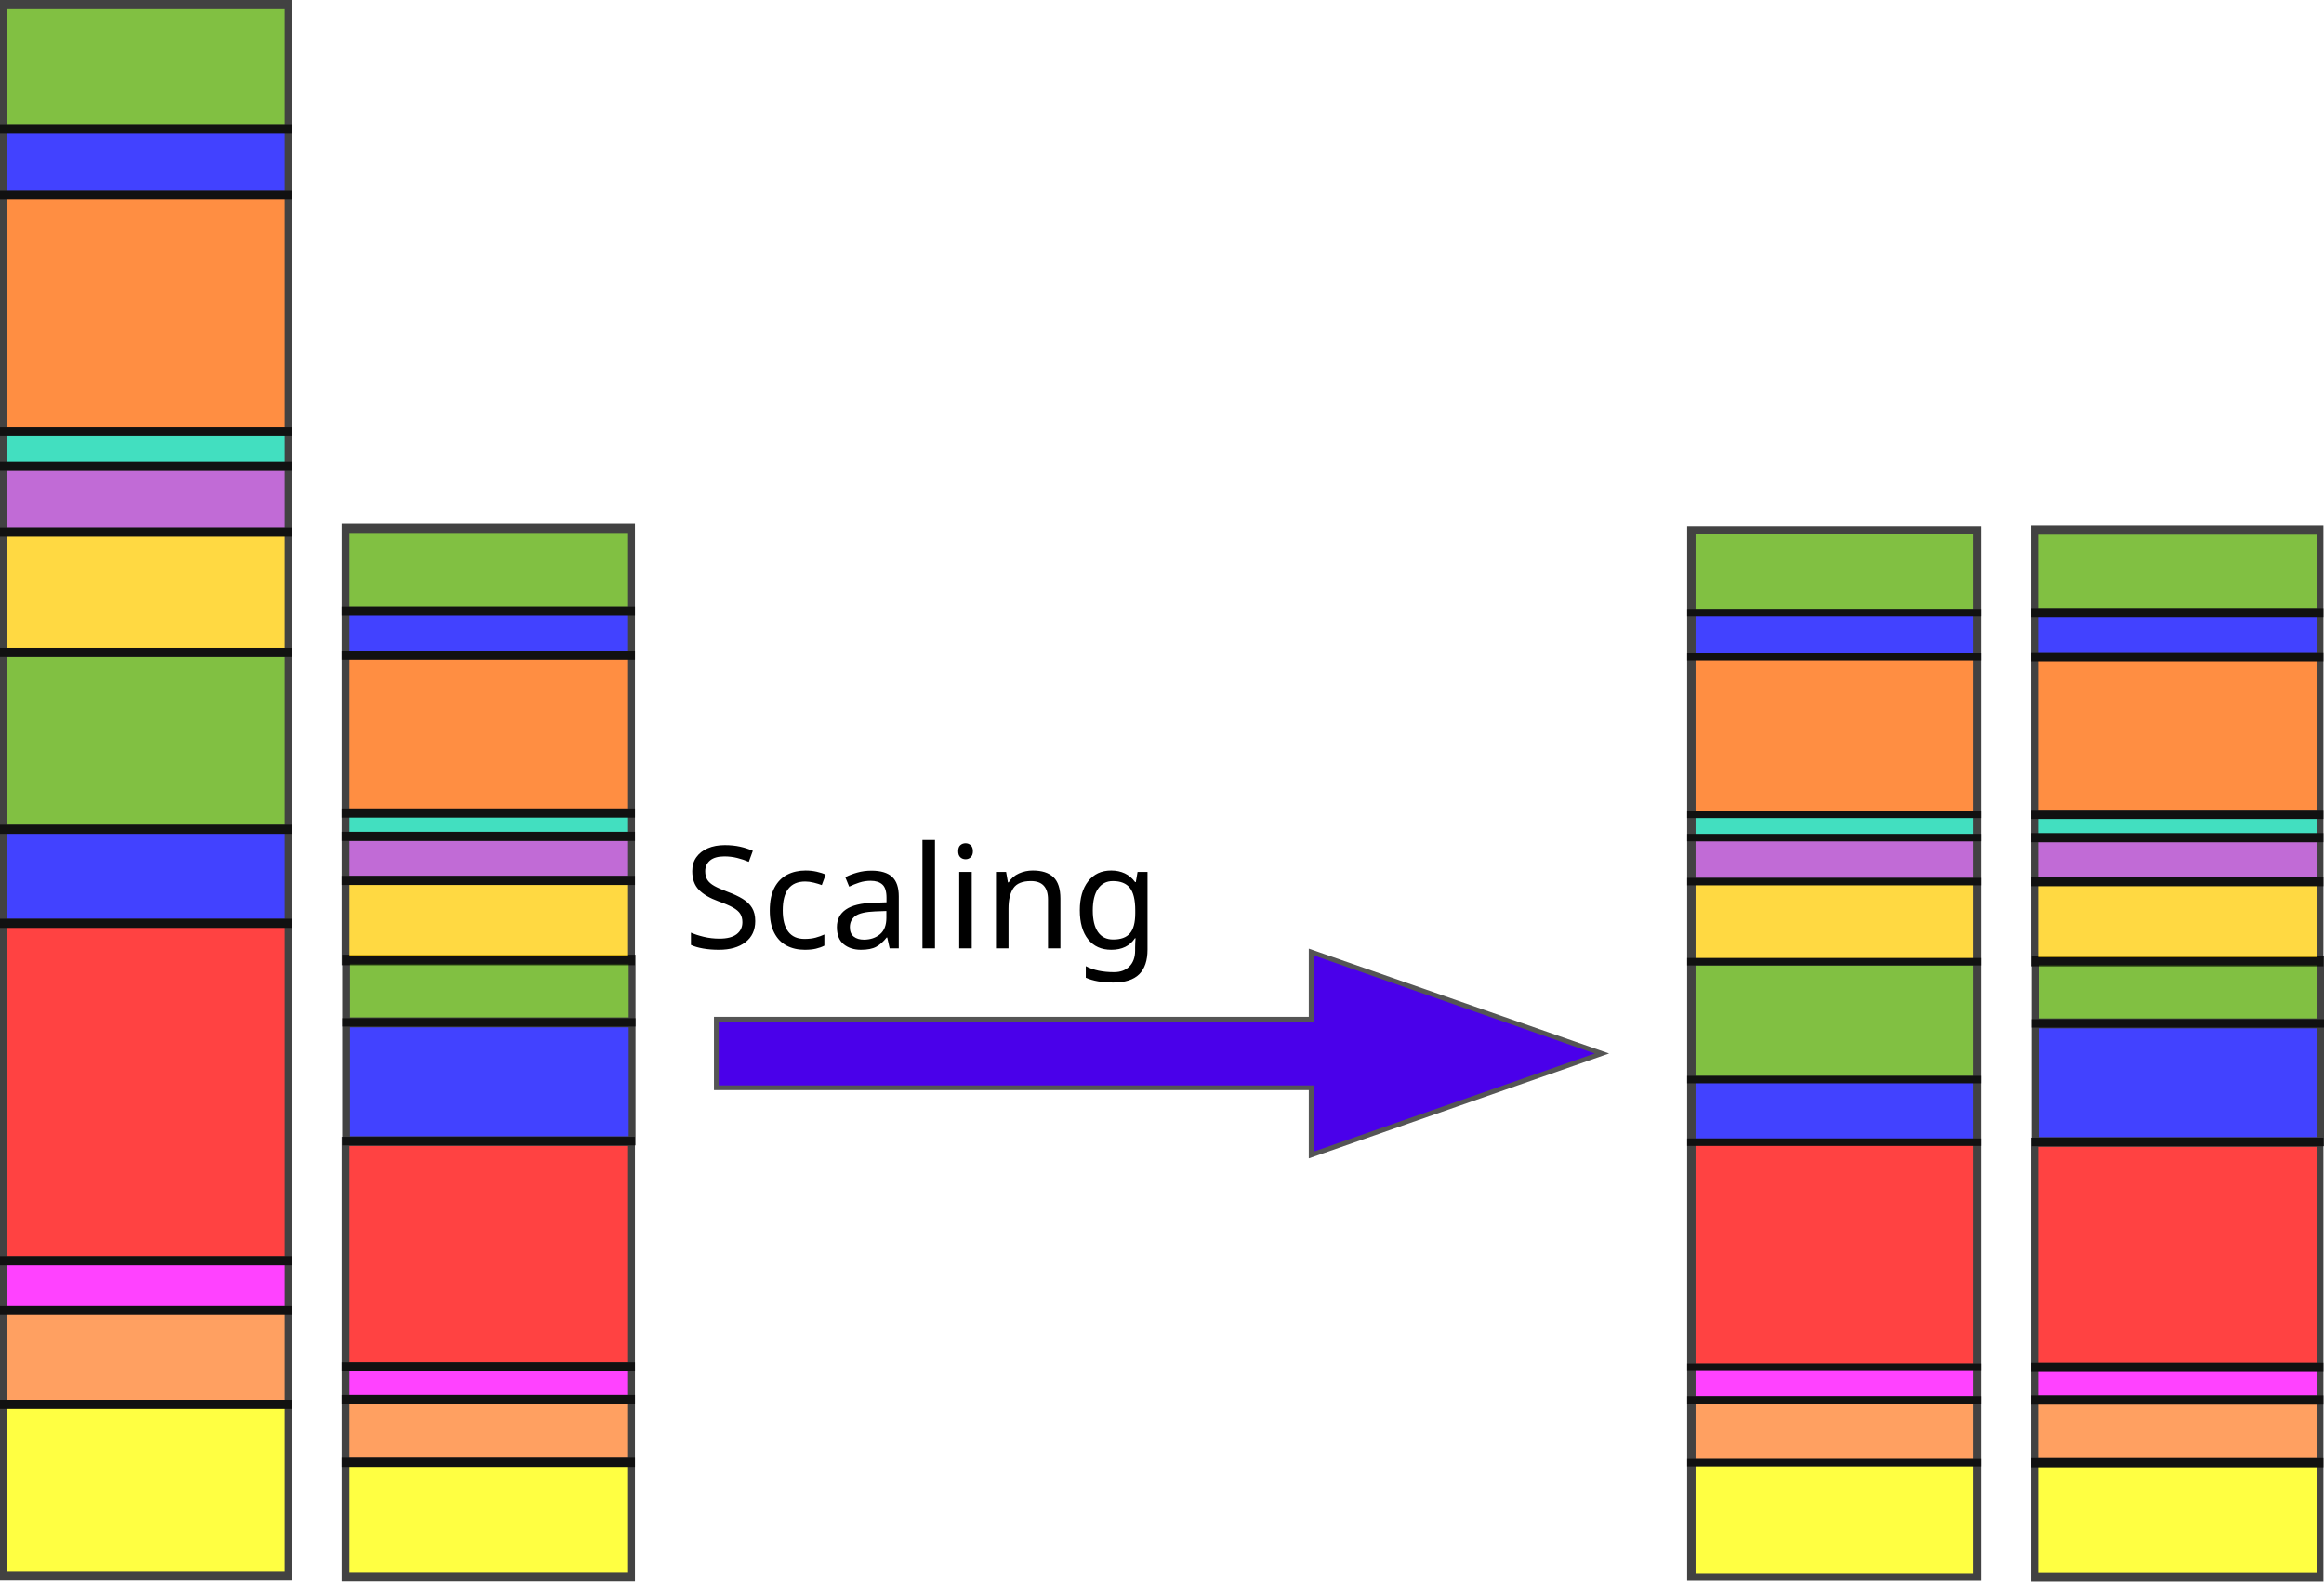
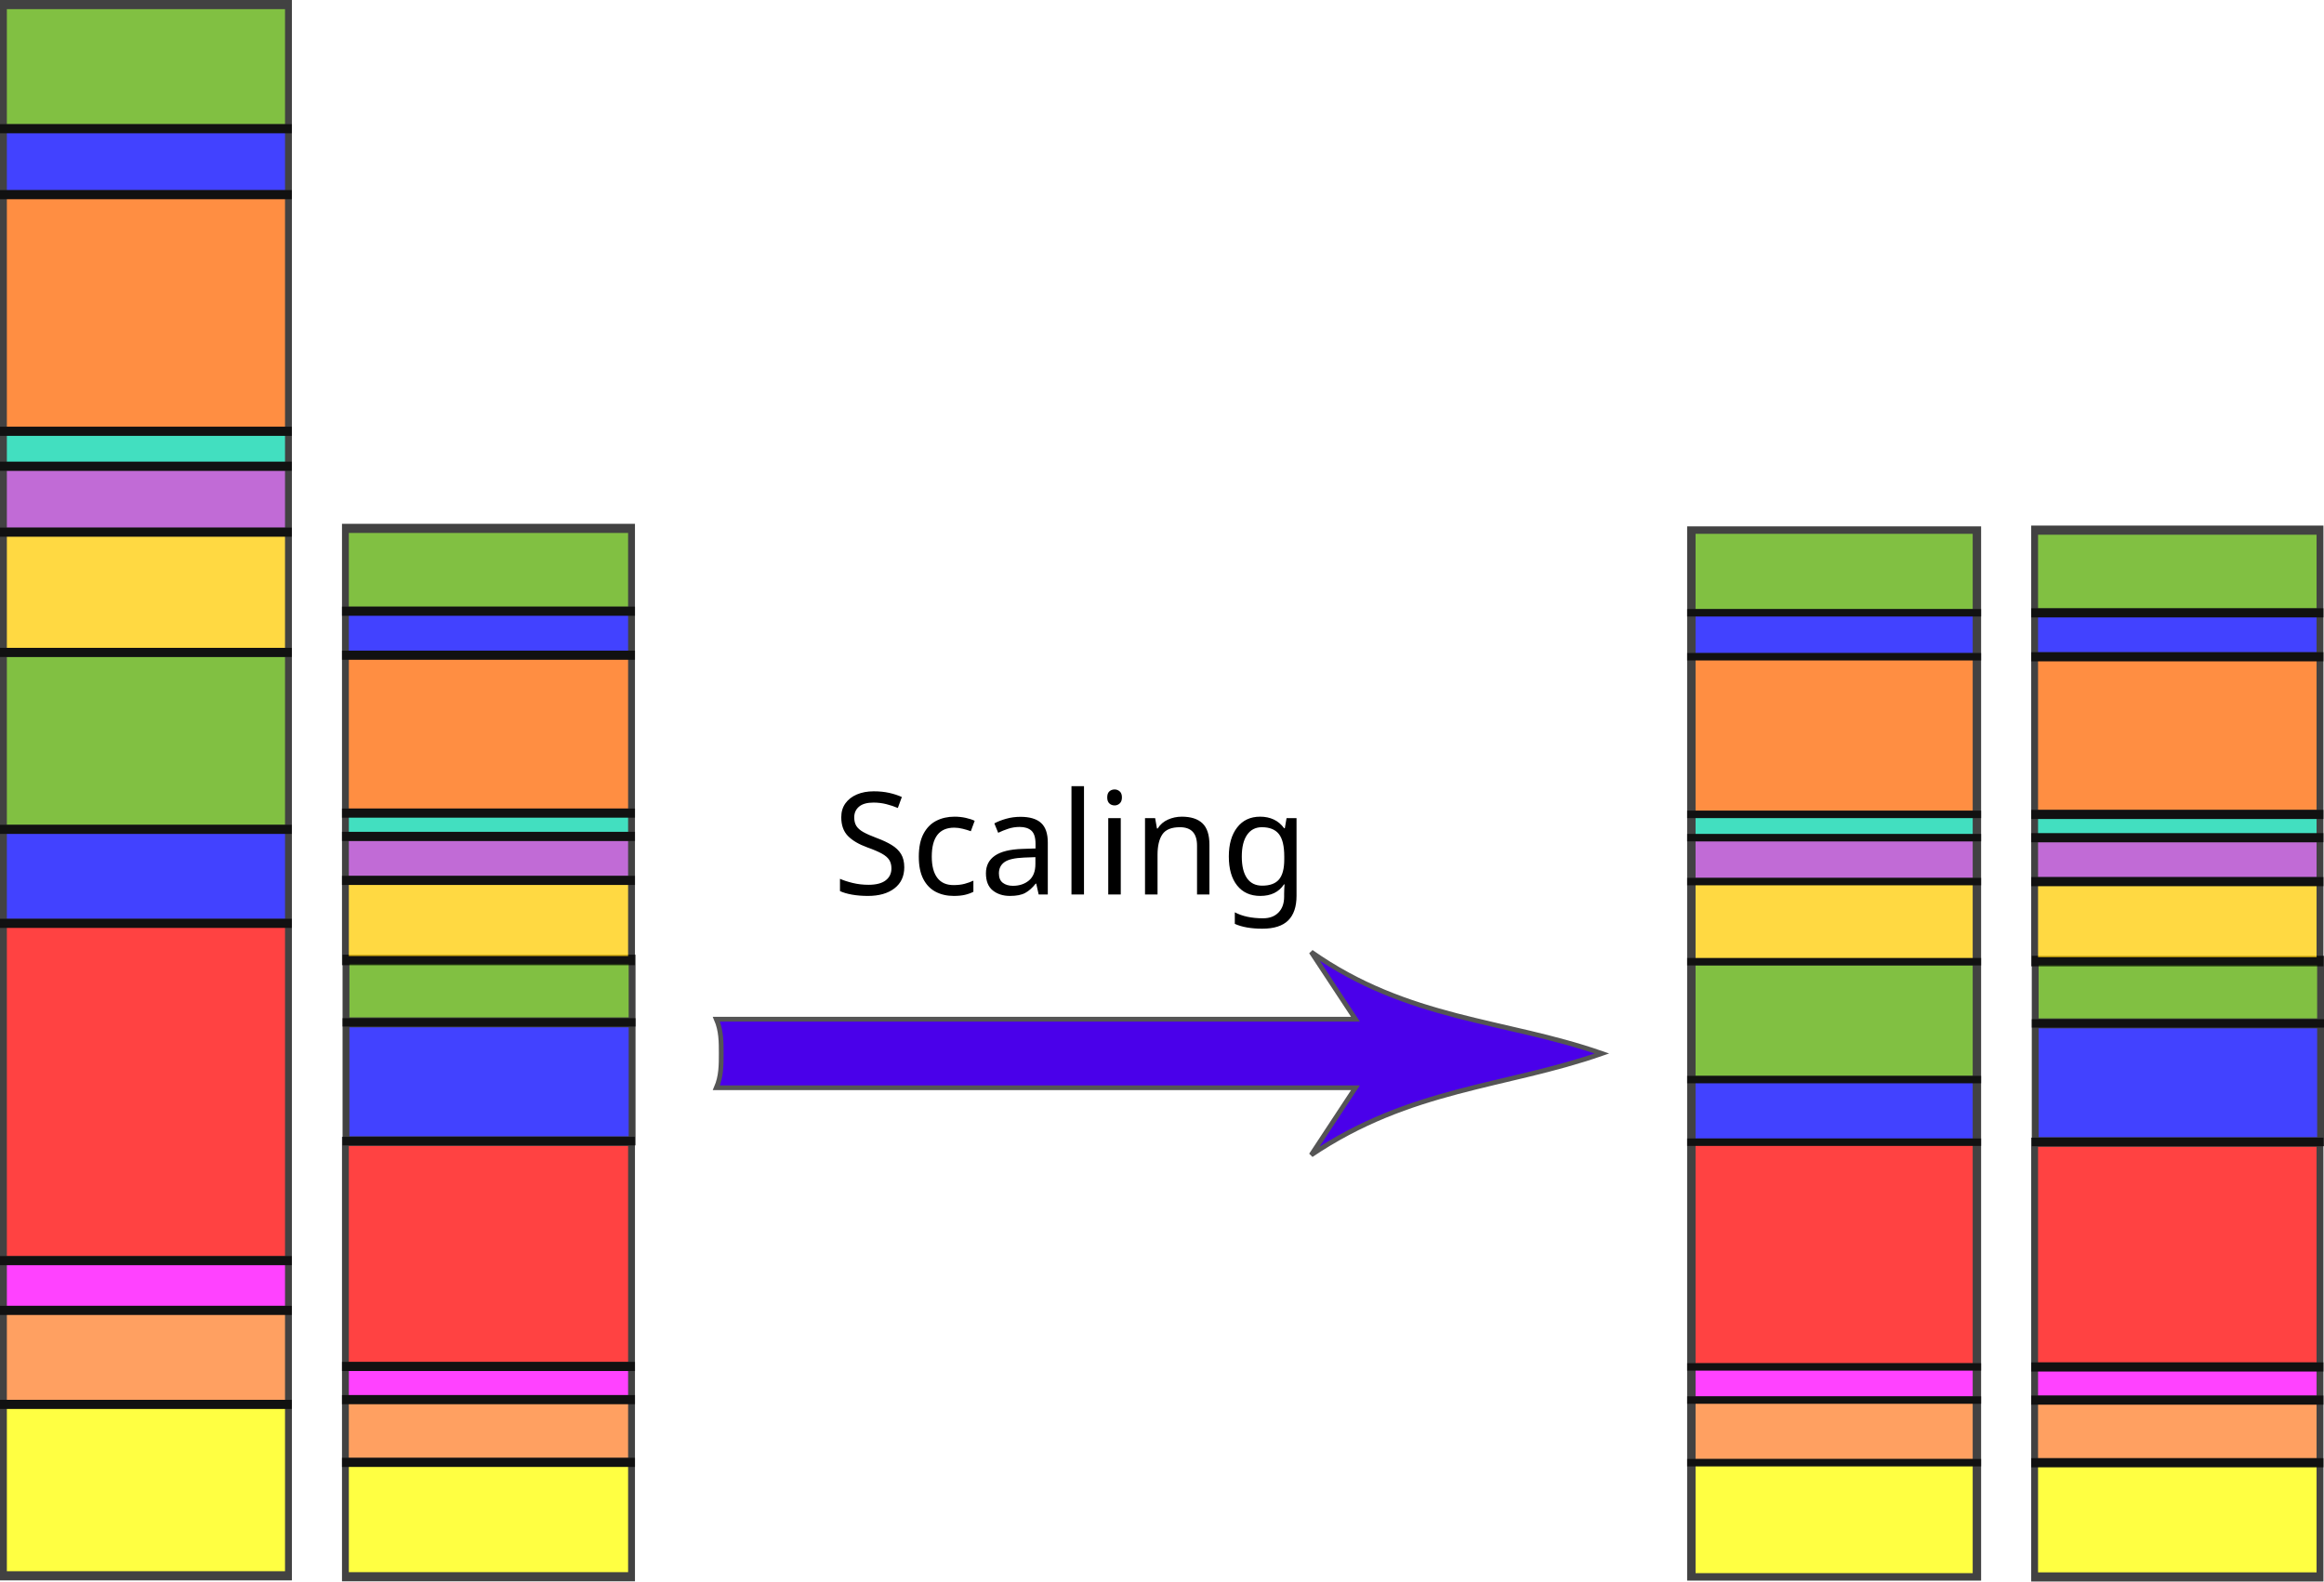
<svg xmlns="http://www.w3.org/2000/svg" width="414.128mm" height="281.85mm" viewBox="0 0 1467.382 998.68" id="svg23246" version="1.1">
  <defs id="defs23248" />
  <g id="layer1" transform="translate(882.1396,181.8773)">
    <g id="g25228" transform="matrix(0.9994614,0,0,1.33077,-364.7743,-269.558)" style="stroke-width:4.335;stroke-miterlimit:4;stroke-dasharray:none">
      <rect y="287.109" x="-515.476" height="31.293" width="180.06" id="rect23876" style="opacity:0.74;fill:#ab37c8;fill-opacity:1;stroke:#000000;stroke-width:4.335;stroke-miterlimit:4;stroke-dasharray:none;stroke-opacity:1" />
      <rect y="375.467" x="-515.476" height="83.96" width="180.06" id="rect23254" style="opacity:0.74;fill:#55aa00;fill-opacity:1;stroke:#000000;stroke-width:4.335;stroke-miterlimit:4;stroke-dasharray:none;stroke-opacity:1" />
      <rect style="opacity:0.74;fill:#0000ff;fill-opacity:1;stroke:#000000;stroke-width:4.335;stroke-miterlimit:4;stroke-dasharray:none;stroke-opacity:1" id="rect23256" width="180.06" height="44.604" x="-515.476" y="459.427" />
      <rect y="504.031" x="-515.476" height="160.049" width="180.06" id="rect23258" style="opacity:0.74;fill:#ff0000;fill-opacity:1;stroke:#000000;stroke-width:4.335;stroke-miterlimit:4;stroke-dasharray:none;stroke-opacity:1" />
      <rect style="opacity:0.74;fill:#ff00ff;fill-opacity:1;stroke:#000000;stroke-width:4.335;stroke-miterlimit:4;stroke-dasharray:none;stroke-opacity:1" id="rect23800" width="180.06" height="23.614" x="-515.476" y="664.08" />
      <rect y="687.694" x="-515.476" height="44.604" width="180.06" id="rect23802" style="opacity:0.74;fill:#ff7f2a;fill-opacity:1;stroke:#000000;stroke-width:4.335;stroke-miterlimit:4;stroke-dasharray:none;stroke-opacity:1" />
      <rect style="opacity:0.74;fill:#ffff00;fill-opacity:1;stroke:#000000;stroke-width:4.335;stroke-miterlimit:4;stroke-dasharray:none;stroke-opacity:1" id="rect23804" width="180.06" height="81.336" x="-515.476" y="732.297" />
      <rect style="opacity:0.74;fill:#55aa00;fill-opacity:1;stroke:#000000;stroke-width:4.335;stroke-miterlimit:4;stroke-dasharray:none;stroke-opacity:1" id="rect23848" width="180.06" height="58.905" x="-515.476" y="68.055" />
      <rect y="126.96" x="-515.476" height="31.293" width="180.06" id="rect23850" style="opacity:0.74;fill:#0000ff;fill-opacity:1;stroke:#000000;stroke-width:4.335;stroke-miterlimit:4;stroke-dasharray:none;stroke-opacity:1" />
      <rect style="opacity:0.74;fill:#ff6600;fill-opacity:1;stroke:#000000;stroke-width:4.335;stroke-miterlimit:4;stroke-dasharray:none;stroke-opacity:1" id="rect23852" width="180.06" height="112.288" x="-515.476" y="158.254" />
      <rect y="270.542" x="-515.476" height="16.567" width="180.06" id="rect23856" style="opacity:0.74;fill:#00d4aa;fill-opacity:1;stroke:#000000;stroke-width:4.335;stroke-miterlimit:4;stroke-dasharray:none;stroke-opacity:1" />
      <rect y="318.403" x="-515.476" height="57.065" width="180.06" id="rect23860" style="opacity:0.74;fill:#ffcc00;fill-opacity:1;stroke:#000000;stroke-width:4.335;stroke-miterlimit:4;stroke-dasharray:none;stroke-opacity:1" />
    </g>
    <g id="g4202">
      <g style="stroke-width:4.335;stroke-miterlimit:4;stroke-dasharray:none" transform="matrix(0.9994614,0,0,1.33077,-364.7743,-269.558)" id="g25214">
        <rect y="462.77" x="-299.43" height="20.879" width="180.752" id="rect25056" style="opacity:0.74;fill:#ab37c8;fill-opacity:1;stroke:#000000;stroke-width:4.335;stroke-miterlimit:4;stroke-dasharray:none;stroke-opacity:1" />
        <rect y="551.203" x="-299.07" height="56.019" width="180.752" id="rect25058" style="opacity:0.74;fill:#0000ff;fill-opacity:1;stroke:#000000;stroke-width:4.335;stroke-miterlimit:4;stroke-dasharray:none;stroke-opacity:1" />
        <rect style="opacity:0.74;fill:#55aa00;fill-opacity:1;stroke:#000000;stroke-width:4.335;stroke-miterlimit:4;stroke-dasharray:none;stroke-opacity:1" id="rect25060" width="180.752" height="29.76" x="-299.07" y="521.076" />
        <rect y="607.503" x="-299.43" height="106.787" width="180.752" id="rect25062" style="opacity:0.74;fill:#ff0000;fill-opacity:1;stroke:#000000;stroke-width:4.335;stroke-miterlimit:4;stroke-dasharray:none;stroke-opacity:1" />
        <rect style="opacity:0.74;fill:#ff00ff;fill-opacity:1;stroke:#000000;stroke-width:4.335;stroke-miterlimit:4;stroke-dasharray:none;stroke-opacity:1" id="rect25064" width="180.752" height="15.755" x="-299.43" y="714.29" />
        <rect y="730.046" x="-299.43" height="29.76" width="180.752" id="rect25066" style="opacity:0.74;fill:#ff7f2a;fill-opacity:1;stroke:#000000;stroke-width:4.335;stroke-miterlimit:4;stroke-dasharray:none;stroke-opacity:1" />
        <rect style="opacity:0.74;fill:#ffff00;fill-opacity:1;stroke:#000000;stroke-width:4.335;stroke-miterlimit:4;stroke-dasharray:none;stroke-opacity:1" id="rect25068" width="180.752" height="54.269" x="-299.43" y="759.806" />
        <rect style="opacity:0.74;fill:#55aa00;fill-opacity:1;stroke:#000000;stroke-width:4.335;stroke-miterlimit:4;stroke-dasharray:none;stroke-opacity:1" id="rect25070" width="180.752" height="39.303" x="-299.43" y="316.613" />
        <rect y="355.916" x="-299.43" height="20.879" width="180.752" id="rect25072" style="opacity:0.74;fill:#0000ff;fill-opacity:1;stroke:#000000;stroke-width:4.335;stroke-miterlimit:4;stroke-dasharray:none;stroke-opacity:1" />
        <rect style="opacity:0.74;fill:#ff6600;fill-opacity:1;stroke:#000000;stroke-width:4.335;stroke-miterlimit:4;stroke-dasharray:none;stroke-opacity:1" id="rect25074" width="180.752" height="74.92" x="-299.43" y="376.795" />
        <rect y="451.716" x="-299.43" height="11.054" width="180.752" id="rect25076" style="opacity:0.74;fill:#00d4aa;fill-opacity:1;stroke:#000000;stroke-width:4.335;stroke-miterlimit:4;stroke-dasharray:none;stroke-opacity:1" />
        <rect y="483.649" x="-299.43" height="38.074" width="180.752" id="rect25078" style="opacity:0.74;fill:#ffcc00;fill-opacity:1;stroke:#000000;stroke-width:4.335;stroke-miterlimit:4;stroke-dasharray:none;stroke-opacity:1" />
      </g>
      <g style="stroke-width:5.307;stroke-miterlimit:4;stroke-dasharray:none" transform="matrix(1.00134,0,0,0.8865888,701.9543,92.52129)" id="g25242">
        <rect y="287.109" x="-515.476" height="31.293" width="180.06" id="rect25244" style="opacity:0.74;fill:#ab37c8;fill-opacity:1;stroke:#000000;stroke-width:5.307;stroke-miterlimit:4;stroke-dasharray:none;stroke-opacity:1" />
        <rect y="375.467" x="-515.476" height="83.96" width="180.06" id="rect25246" style="opacity:0.74;fill:#55aa00;fill-opacity:1;stroke:#000000;stroke-width:5.307;stroke-miterlimit:4;stroke-dasharray:none;stroke-opacity:1" />
        <rect style="opacity:0.74;fill:#0000ff;fill-opacity:1;stroke:#000000;stroke-width:5.307;stroke-miterlimit:4;stroke-dasharray:none;stroke-opacity:1" id="rect25248" width="180.06" height="44.604" x="-515.476" y="459.427" />
        <rect y="504.031" x="-515.476" height="160.049" width="180.06" id="rect25250" style="opacity:0.74;fill:#ff0000;fill-opacity:1;stroke:#000000;stroke-width:5.307;stroke-miterlimit:4;stroke-dasharray:none;stroke-opacity:1" />
        <rect style="opacity:0.74;fill:#ff00ff;fill-opacity:1;stroke:#000000;stroke-width:5.307;stroke-miterlimit:4;stroke-dasharray:none;stroke-opacity:1" id="rect25252" width="180.06" height="23.614" x="-515.476" y="664.08" />
        <rect y="687.694" x="-515.476" height="44.604" width="180.06" id="rect25254" style="opacity:0.74;fill:#ff7f2a;fill-opacity:1;stroke:#000000;stroke-width:5.307;stroke-miterlimit:4;stroke-dasharray:none;stroke-opacity:1" />
        <rect style="opacity:0.74;fill:#ffff00;fill-opacity:1;stroke:#000000;stroke-width:5.307;stroke-miterlimit:4;stroke-dasharray:none;stroke-opacity:1" id="rect25256" width="180.06" height="81.336" x="-515.476" y="732.297" />
        <rect style="opacity:0.74;fill:#55aa00;fill-opacity:1;stroke:#000000;stroke-width:5.307;stroke-miterlimit:4;stroke-dasharray:none;stroke-opacity:1" id="rect25258" width="180.06" height="58.905" x="-515.476" y="68.055" />
        <rect y="126.96" x="-515.476" height="31.293" width="180.06" id="rect25260" style="opacity:0.74;fill:#0000ff;fill-opacity:1;stroke:#000000;stroke-width:5.307;stroke-miterlimit:4;stroke-dasharray:none;stroke-opacity:1" />
        <rect style="opacity:0.74;fill:#ff6600;fill-opacity:1;stroke:#000000;stroke-width:5.307;stroke-miterlimit:4;stroke-dasharray:none;stroke-opacity:1" id="rect25262" width="180.06" height="112.288" x="-515.476" y="158.254" />
        <rect y="270.542" x="-515.476" height="16.567" width="180.06" id="rect25264" style="opacity:0.74;fill:#00d4aa;fill-opacity:1;stroke:#000000;stroke-width:5.307;stroke-miterlimit:4;stroke-dasharray:none;stroke-opacity:1" />
        <rect y="318.403" x="-515.476" height="57.065" width="180.06" id="rect25266" style="opacity:0.74;fill:#ffcc00;fill-opacity:1;stroke:#000000;stroke-width:5.307;stroke-miterlimit:4;stroke-dasharray:none;stroke-opacity:1" />
      </g>
    </g>
    <g id="g25268" transform="matrix(0.9968454,0,0,1.328791,701.0214,-267.8195)" style="stroke-width:4.344;stroke-miterlimit:4;stroke-dasharray:none">
      <rect y="462.77" x="-299.43" height="20.879" width="180.752" id="rect25270" style="opacity:0.74;fill:#ab37c8;fill-opacity:1;stroke:#000000;stroke-width:4.344;stroke-miterlimit:4;stroke-dasharray:none;stroke-opacity:1" />
      <rect y="551.203" x="-299.07" height="56.019" width="180.752" id="rect25272" style="opacity:0.74;fill:#0000ff;fill-opacity:1;stroke:#000000;stroke-width:4.344;stroke-miterlimit:4;stroke-dasharray:none;stroke-opacity:1" />
      <rect style="opacity:0.74;fill:#55aa00;fill-opacity:1;stroke:#000000;stroke-width:4.344;stroke-miterlimit:4;stroke-dasharray:none;stroke-opacity:1" id="rect25274" width="180.752" height="29.76" x="-299.07" y="521.076" />
      <rect y="607.503" x="-299.43" height="106.787" width="180.752" id="rect25276" style="opacity:0.74;fill:#ff0000;fill-opacity:1;stroke:#000000;stroke-width:4.344;stroke-miterlimit:4;stroke-dasharray:none;stroke-opacity:1" />
      <rect style="opacity:0.74;fill:#ff00ff;fill-opacity:1;stroke:#000000;stroke-width:4.344;stroke-miterlimit:4;stroke-dasharray:none;stroke-opacity:1" id="rect25278" width="180.752" height="15.755" x="-299.43" y="714.29" />
      <rect y="730.046" x="-299.43" height="29.76" width="180.752" id="rect25280" style="opacity:0.74;fill:#ff7f2a;fill-opacity:1;stroke:#000000;stroke-width:4.344;stroke-miterlimit:4;stroke-dasharray:none;stroke-opacity:1" />
      <rect style="opacity:0.74;fill:#ffff00;fill-opacity:1;stroke:#000000;stroke-width:4.344;stroke-miterlimit:4;stroke-dasharray:none;stroke-opacity:1" id="rect25282" width="180.752" height="54.269" x="-299.43" y="759.806" />
      <rect style="opacity:0.74;fill:#55aa00;fill-opacity:1;stroke:#000000;stroke-width:4.344;stroke-miterlimit:4;stroke-dasharray:none;stroke-opacity:1" id="rect25284" width="180.752" height="39.303" x="-299.43" y="316.613" />
      <rect y="355.916" x="-299.43" height="20.879" width="180.752" id="rect25286" style="opacity:0.74;fill:#0000ff;fill-opacity:1;stroke:#000000;stroke-width:4.344;stroke-miterlimit:4;stroke-dasharray:none;stroke-opacity:1" />
      <rect style="opacity:0.74;fill:#ff6600;fill-opacity:1;stroke:#000000;stroke-width:4.344;stroke-miterlimit:4;stroke-dasharray:none;stroke-opacity:1" id="rect25288" width="180.752" height="74.92" x="-299.43" y="376.795" />
      <rect y="451.716" x="-299.43" height="11.054" width="180.752" id="rect25290" style="opacity:0.74;fill:#00d4aa;fill-opacity:1;stroke:#000000;stroke-width:4.344;stroke-miterlimit:4;stroke-dasharray:none;stroke-opacity:1" />
      <rect y="483.649" x="-299.43" height="38.074" width="180.752" id="rect25292" style="opacity:0.74;fill:#ffcc00;fill-opacity:1;stroke:#000000;stroke-width:4.344;stroke-miterlimit:4;stroke-dasharray:none;stroke-opacity:1" />
    </g>
-     <path style="opacity:1;fill:#4a00ea;fill-opacity:1;stroke:#555555;stroke-width:3;stroke-miterlimit:4;stroke-dasharray:none;stroke-opacity:1" d="m -54.259,419.269 0,42.459 -375.58,0 0,43.281 375.58,0 0,42.459 91.793,-32.049 91.791,-32.051 -91.791,-32.049 -91.793,-32.051 z" id="rect4185" />
-     <text xml:space="preserve" style="font-style:normal;font-weight:normal;font-size:90px;line-height:125%;font-family:sans-serif;text-align:center;letter-spacing:0px;word-spacing:0px;text-anchor:middle;fill:#000000;fill-opacity:1;stroke:none;stroke-width:1px;stroke-linecap:butt;stroke-linejoin:miter;stroke-opacity:1" x="-241.703" y="416.972" id="text4198">
-       <tspan id="tspan4200" x="-241.703" y="416.972" style="font-size:90px">Scaling</tspan>
+     <path style="opacity:1;fill:#4a00ea;fill-opacity:1;stroke:#555555;stroke-width:3;stroke-miterlimit:4;stroke-dasharray:none;stroke-opacity:1" d="m -54.259,419.269 27.97,42.459 -403.55,0 c 3.11,7.214 3.079,14.354 3.079,21.641 0,7.286 0.031,14.427 -3.079,21.641 l 403.55,0 -27.97,42.459 C 8.49,505.126 68.131,504.736 129.325,483.369 68.13,462.003 6.935,462.391 -54.259,419.269 Z" id="rect4185" />
+     <text xml:space="preserve" style="font-style:normal;font-weight:normal;font-size:90px;line-height:125%;font-family:sans-serif;text-align:center;letter-spacing:0px;word-spacing:0px;text-anchor:middle;fill:#000000;fill-opacity:1;stroke:none;stroke-width:1px;stroke-linecap:butt;stroke-linejoin:miter;stroke-opacity:1" x="-147.611" y="382.972" id="text4198">
+       <tspan id="tspan4200" x="-147.611" y="382.972" style="font-size:90px">Scaling</tspan>
    </text>
  </g>
</svg>
